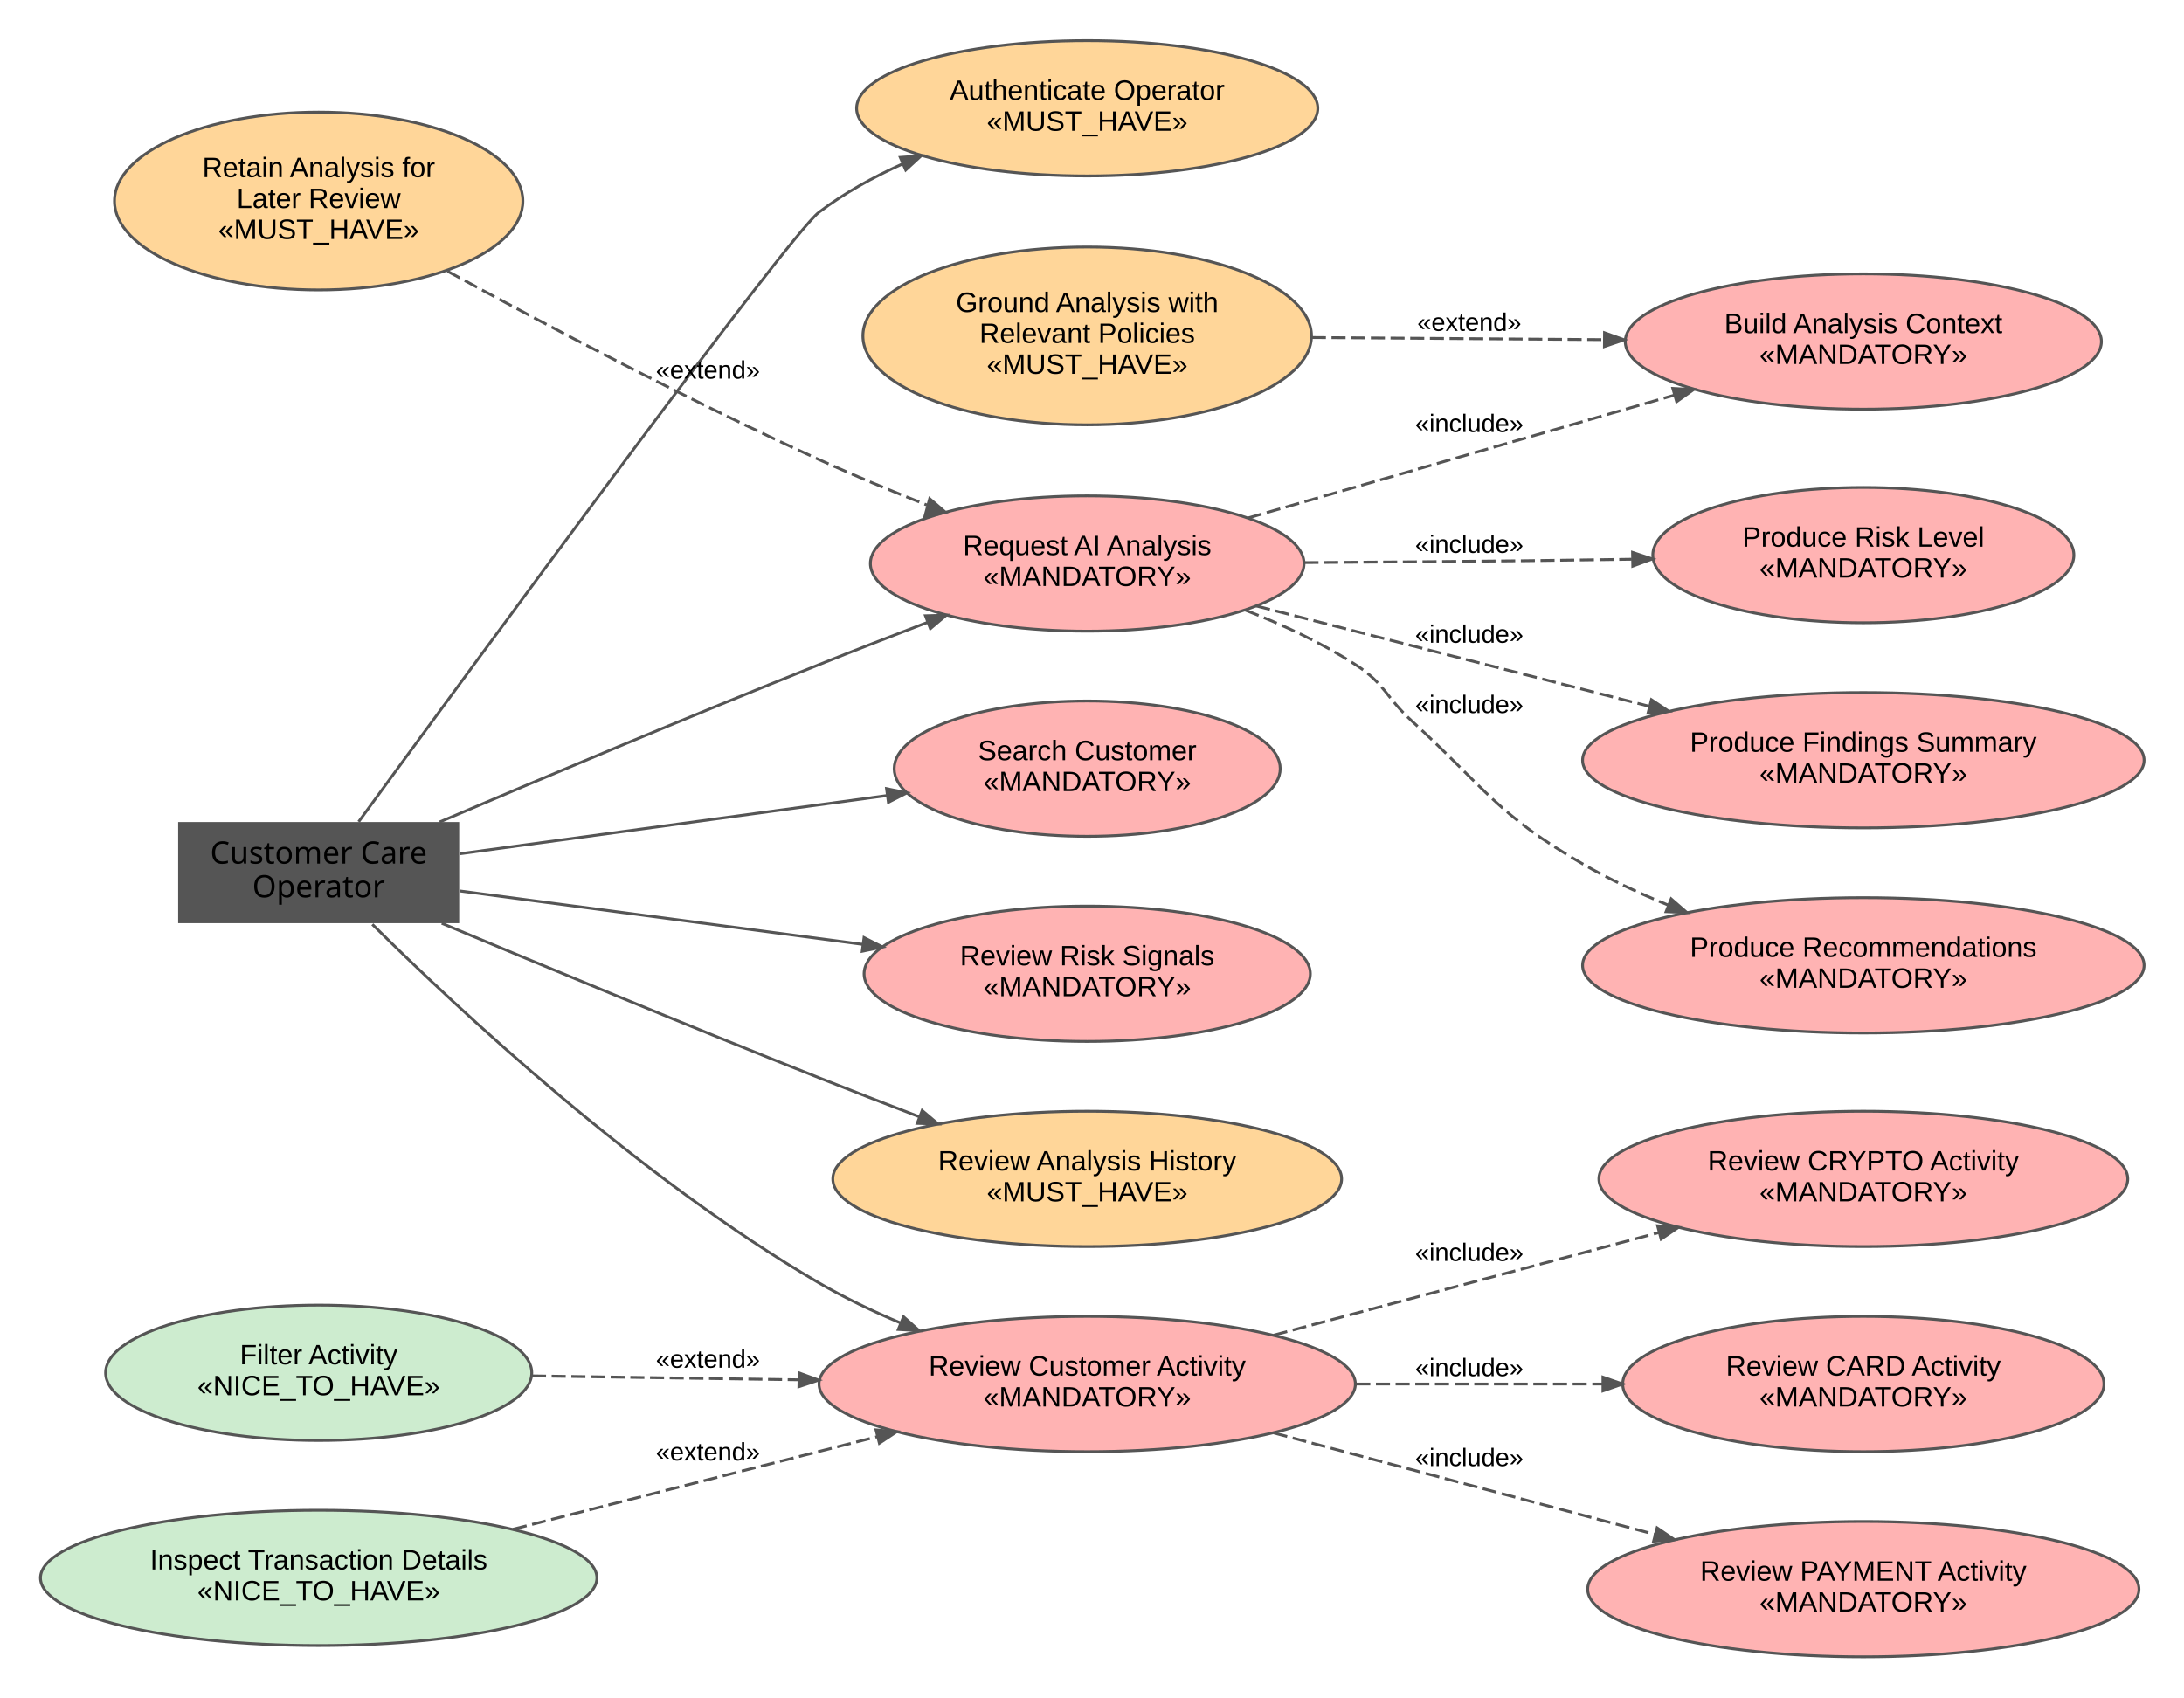
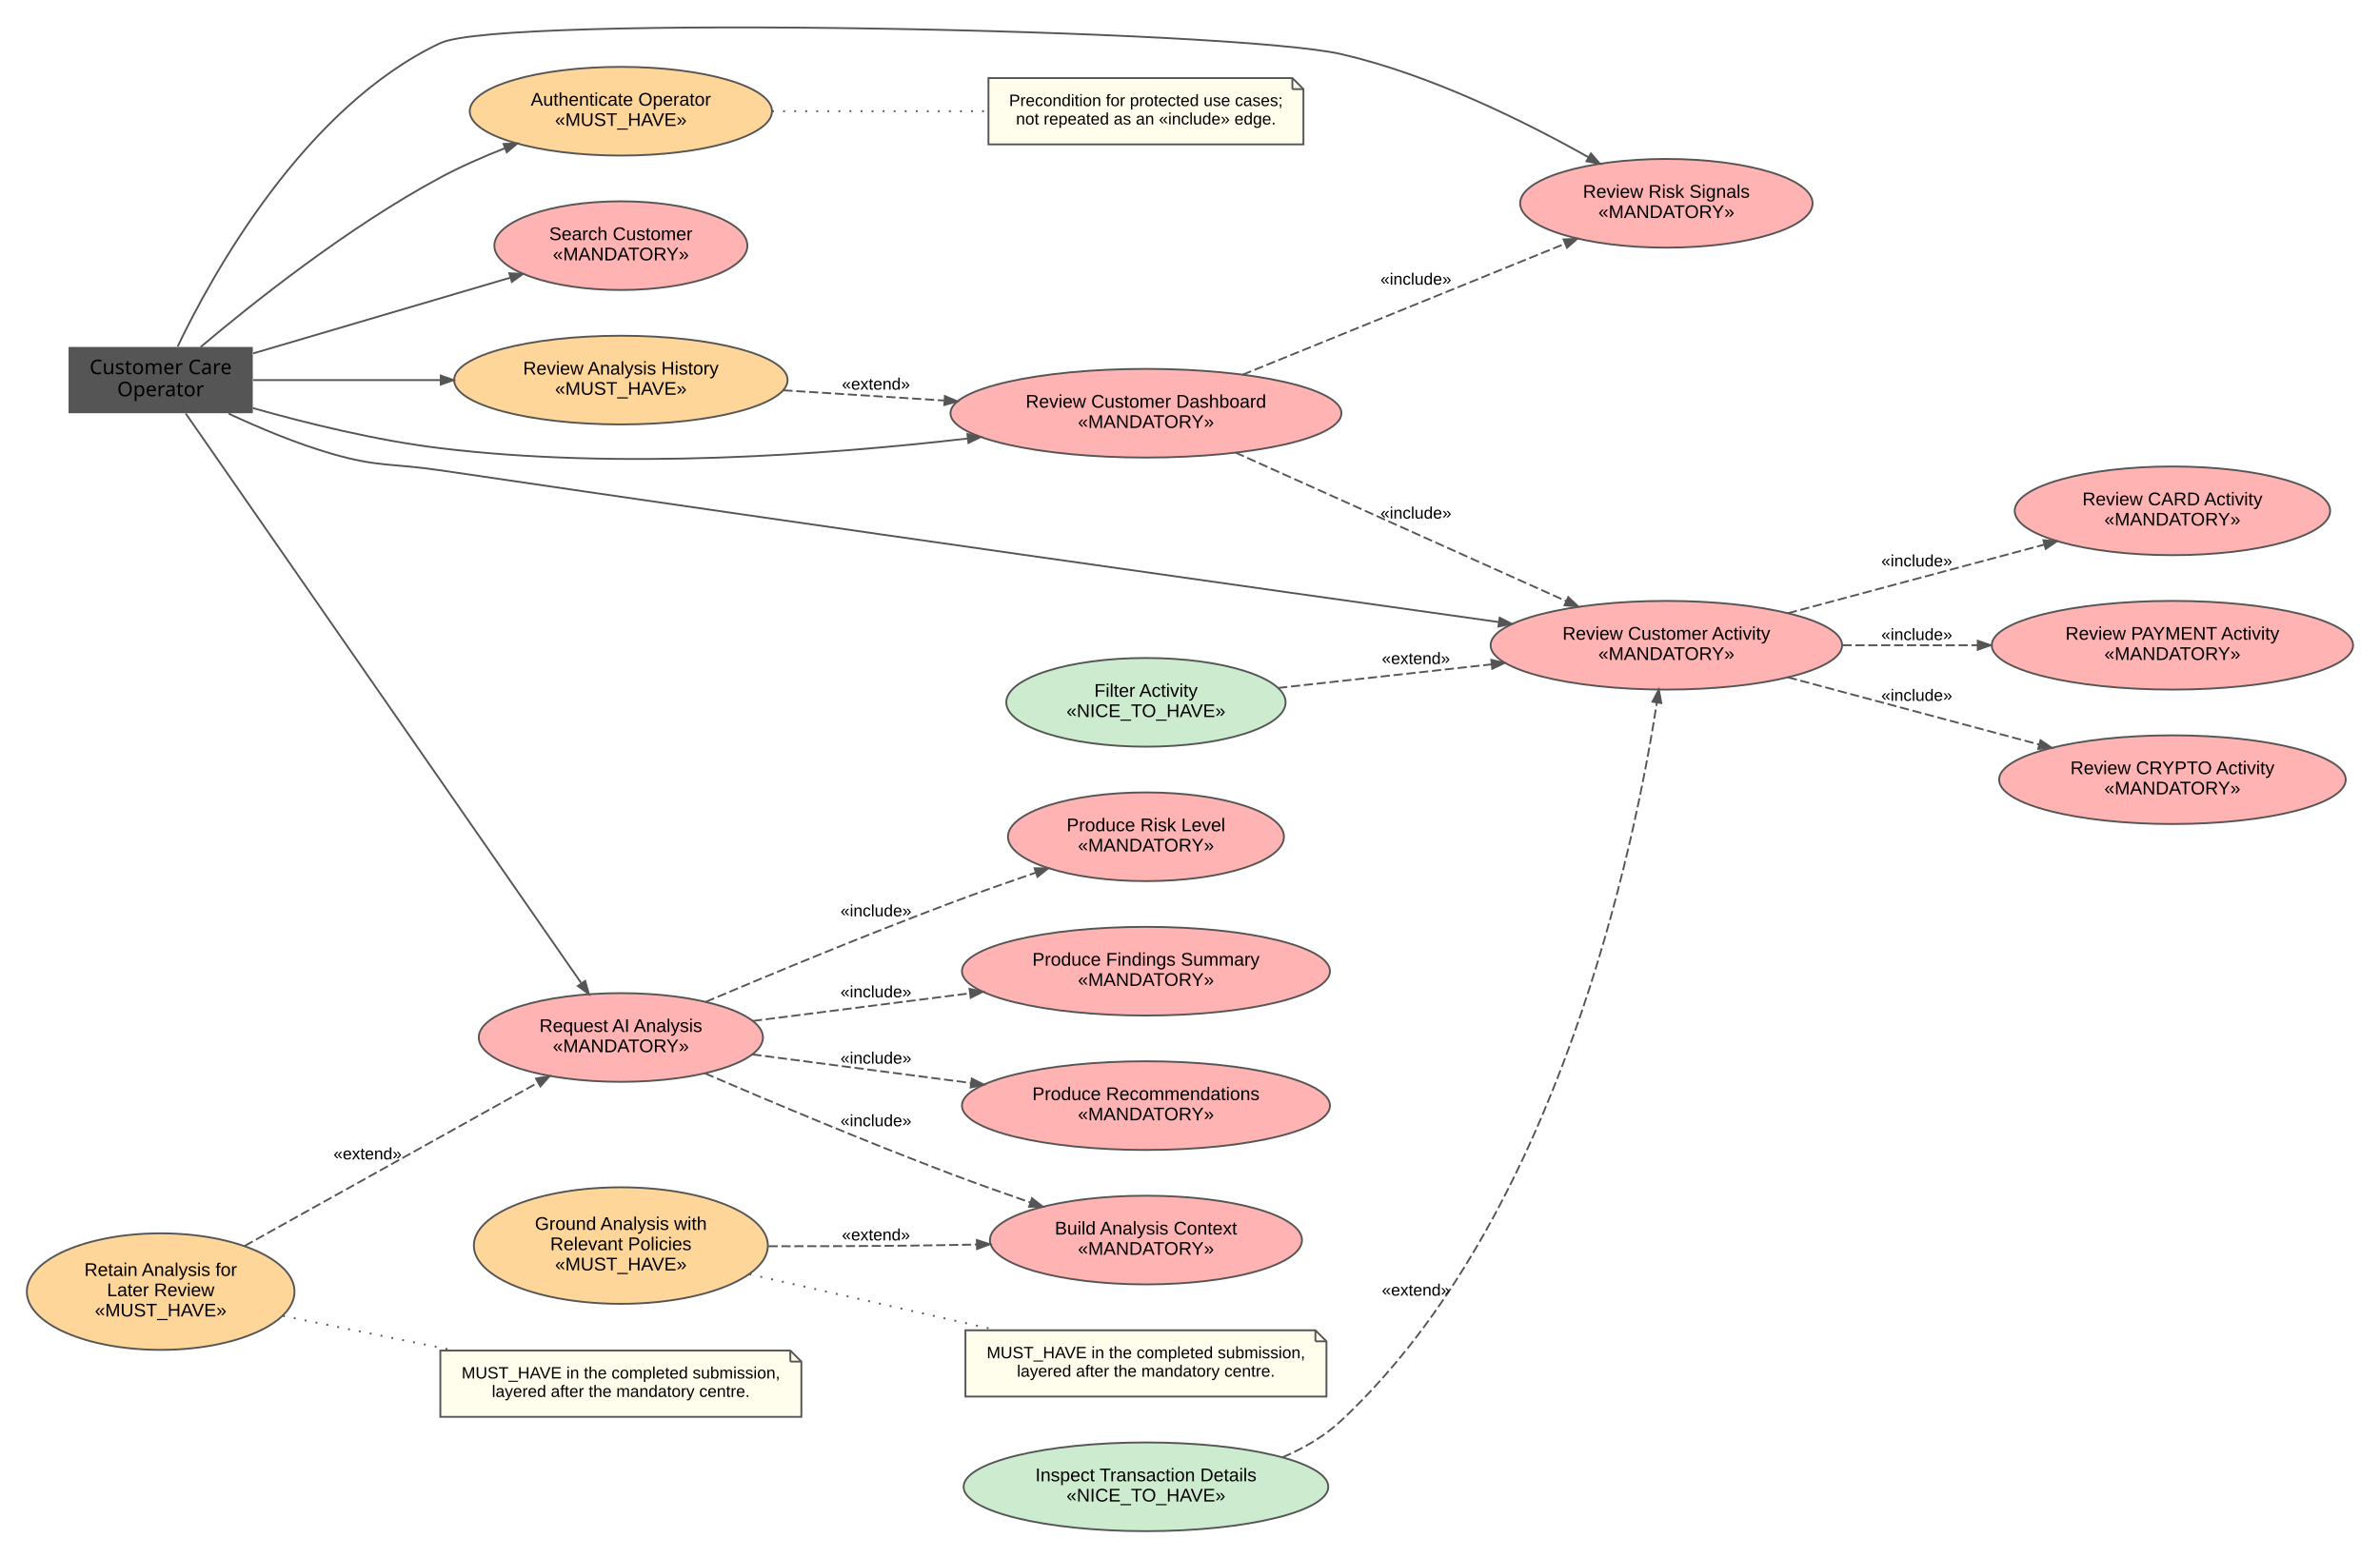
- <svg xmlns="http://www.w3.org/2000/svg" width="777pt" height="604pt" viewBox="0.00 0.00 777.11 603.88">
-   <g id="graph0" class="graph" transform="scale(1 1) rotate(0) translate(14.4 589.48)">
+ <svg xmlns="http://www.w3.org/2000/svg" width="1292pt" height="846pt" viewBox="0.00 0.00 1292.09 845.62">
+   <g id="graph0" class="graph" transform="scale(1 1) rotate(0) translate(14.4 831.22)">
    <g id="node1" class="node">
-       <polygon fill="#555555" stroke="transparent" points="148.99,-297.04 48.99,-297.04 48.99,-261.04 148.99,-261.04 148.99,-297.04" />
-       <text text-anchor="middle" x="98.99" y="-282.24" font-family="Arial Bold" font-size="11.00">Customer Care</text>
-       <text text-anchor="middle" x="98.99" y="-270.24" font-family="Arial Bold" font-size="11.00">Operator</text>
+       <polygon fill="#555555" stroke="transparent" points="122.83,-643.04 22.83,-643.04 22.83,-607.04 122.83,-607.04 122.83,-643.04" />
+       <text text-anchor="middle" x="72.83" y="-628.24" font-family="Arial Bold" font-size="11.00">Customer Care</text>
+       <text text-anchor="middle" x="72.83" y="-616.24" font-family="Arial Bold" font-size="11.00">Operator</text>
    </g>
    <g id="node2" class="node">
-       <ellipse fill="#ffd699" stroke="#555555" cx="372.45" cy="-551.04" rx="82.05" ry="24.08" />
-       <text text-anchor="middle" x="372.45" y="-554.04" font-family="Arial" font-size="10.00">Authenticate Operator</text>
-       <text text-anchor="middle" x="372.45" y="-543.04" font-family="Arial" font-size="10.00">«MUST_HAVE»</text>
+       <ellipse fill="#ffd699" stroke="#555555" cx="322.66" cy="-771.04" rx="82.05" ry="24.08" />
+       <text text-anchor="middle" x="322.66" y="-774.04" font-family="Arial" font-size="10.00">Authenticate Operator</text>
+       <text text-anchor="middle" x="322.66" y="-763.04" font-family="Arial" font-size="10.00">«MUST_HAVE»</text>
    </g>
    <g id="edge1" class="edge">
-       <path fill="none" stroke="#555555" d="M113.21,-297.14C152.44,-350.8 266.23,-505.88 276.99,-514.04 285.94,-520.83 296.28,-526.54 306.78,-531.27" />
-       <polygon fill="#555555" stroke="#555555" points="305.93,-533.57 313.33,-534.1 307.87,-529.07 305.93,-533.57" />
+       <path fill="none" stroke="#555555" d="M94.57,-643.05C122.56,-666.66 174.69,-708.21 224.66,-735.04 235.68,-740.96 247.88,-746.32 259.8,-750.99" />
+       <polygon fill="#555555" stroke="#555555" points="258.97,-753.29 266.38,-753.51 260.72,-748.72 258.97,-753.29" />
    </g>
    <g id="node3" class="node">
-       <ellipse fill="#ffb3b3" stroke="#555555" cx="372.45" cy="-316.04" rx="68.68" ry="24.08" />
-       <text text-anchor="middle" x="372.45" y="-319.04" font-family="Arial" font-size="10.00">Search Customer</text>
-       <text text-anchor="middle" x="372.45" y="-308.04" font-family="Arial" font-size="10.00">«MANDATORY»</text>
+       <ellipse fill="#ffb3b3" stroke="#555555" cx="322.66" cy="-698.04" rx="68.68" ry="24.08" />
+       <text text-anchor="middle" x="322.66" y="-701.04" font-family="Arial" font-size="10.00">Search Customer</text>
+       <text text-anchor="middle" x="322.66" y="-690.04" font-family="Arial" font-size="10.00">«MANDATORY»</text>
    </g>
    <g id="edge2" class="edge">
-       <path fill="none" stroke="#555555" d="M149.15,-285.74C191.59,-291.53 253.4,-299.95 301.08,-306.45" />
-       <polygon fill="#555555" stroke="#555555" points="301.04,-308.92 308.3,-307.43 301.7,-304.06 301.04,-308.92" />
+       <path fill="none" stroke="#555555" d="M123.09,-639.55C163.21,-651.37 219.97,-668.09 262.53,-680.62" />
+       <polygon fill="#555555" stroke="#555555" points="262.1,-683.05 269.5,-682.68 263.48,-678.35 262.1,-683.05" />
    </g>
    <g id="node4" class="node">
-       <ellipse fill="#ffb3b3" stroke="#555555" cx="372.45" cy="-97.04" rx="95.42" ry="24.08" />
-       <text text-anchor="middle" x="372.45" y="-100.04" font-family="Arial" font-size="10.00">Review Customer Activity</text>
-       <text text-anchor="middle" x="372.45" y="-89.04" font-family="Arial" font-size="10.00">«MANDATORY»</text>
+       <ellipse fill="#ffb3b3" stroke="#555555" cx="607.73" cy="-607.04" rx="106.13" ry="24.08" />
+       <text text-anchor="middle" x="607.73" y="-610.04" font-family="Arial" font-size="10.00">Review Customer Dashboard</text>
+       <text text-anchor="middle" x="607.73" y="-599.04" font-family="Arial" font-size="10.00">«MANDATORY»</text>
    </g>
    <g id="edge3" class="edge">
-       <path fill="none" stroke="#555555" d="M118.09,-260.62C148.53,-230.49 212.95,-170.3 276.99,-133.04 286.07,-127.76 296.08,-122.97 306.07,-118.75" />
-       <polygon fill="#555555" stroke="#555555" points="307.09,-120.98 312.63,-116.05 305.22,-116.45 307.09,-120.98" />
+       <path fill="none" stroke="#555555" d="M122.87,-609.84C152.1,-601.58 190.13,-592.22 224.66,-588.04 321.59,-576.33 433.19,-584.33 510.64,-593.27" />
+       <polygon fill="#555555" stroke="#555555" points="510.79,-595.76 518.03,-594.14 511.37,-590.89 510.79,-595.76" />
+     </g>
+     <g id="node5" class="node">
+       <ellipse fill="#ffb3b3" stroke="#555555" cx="890.26" cy="-481.04" rx="95.42" ry="24.08" />
+       <text text-anchor="middle" x="890.26" y="-484.04" font-family="Arial" font-size="10.00">Review Customer Activity</text>
+       <text text-anchor="middle" x="890.26" y="-473.04" font-family="Arial" font-size="10.00">«MANDATORY»</text>
+     </g>
+     <g id="edge4" class="edge">
+       <path fill="none" stroke="#555555" d="M109.67,-606.85C126.32,-599.07 146.62,-590.54 165.66,-585.04 191.15,-577.68 198.42,-579.92 224.66,-576.04 430.05,-545.7 671.39,-511.58 799.21,-493.64" />
+       <polygon fill="#555555" stroke="#555555" points="799.74,-496.04 806.33,-492.64 799.06,-491.19 799.74,-496.04" />
+     </g>
+     <g id="node9" class="node">
+       <ellipse fill="#ffb3b3" stroke="#555555" cx="890.26" cy="-721.04" rx="79.39" ry="24.08" />
+       <text text-anchor="middle" x="890.26" y="-724.04" font-family="Arial" font-size="10.00">Review Risk Signals</text>
+       <text text-anchor="middle" x="890.26" y="-713.04" font-family="Arial" font-size="10.00">«MANDATORY»</text>
+     </g>
+     <g id="edge5" class="edge">
+       <path fill="none" stroke="#555555" d="M82.05,-643.31C100.77,-682.35 150.75,-773.18 224.66,-808.04 257.66,-823.6 655.23,-815.54 713.8,-802.04 762.27,-790.87 813.45,-765.47 847.95,-746.07" />
+       <polygon fill="#555555" stroke="#555555" points="849.31,-748.11 854.19,-742.52 846.89,-743.85 849.31,-748.11" />
+     </g>
+     <g id="node10" class="node">
+       <ellipse fill="#ffb3b3" stroke="#555555" cx="322.66" cy="-268.04" rx="77.15" ry="24.08" />
+       <text text-anchor="middle" x="322.66" y="-271.04" font-family="Arial" font-size="10.00">Request AI Analysis</text>
+       <text text-anchor="middle" x="322.66" y="-260.04" font-family="Arial" font-size="10.00">«MANDATORY»</text>
+     </g>
+     <g id="edge6" class="edge">
+       <path fill="none" stroke="#555555" d="M86.46,-606.85C126.58,-549.06 251.38,-369.28 301.01,-297.79" />
+       <polygon fill="#555555" stroke="#555555" points="303.31,-298.77 305.29,-291.62 299.29,-295.98 303.31,-298.77" />
+     </g>
+     <g id="node17" class="node">
+       <ellipse fill="#ffd699" stroke="#555555" cx="322.66" cy="-625.04" rx="90.52" ry="24.08" />
+       <text text-anchor="middle" x="322.66" y="-628.04" font-family="Arial" font-size="10.00">Review Analysis History</text>
+       <text text-anchor="middle" x="322.66" y="-617.04" font-family="Arial" font-size="10.00">«MUST_HAVE»</text>
+     </g>
+     <g id="edge7" class="edge">
+       <path fill="none" stroke="#555555" d="M123.09,-625.04C152.09,-625.04 189.77,-625.04 224.51,-625.04" />
+       <polygon fill="#555555" stroke="#555555" points="224.88,-627.49 231.88,-625.04 224.88,-622.59 224.88,-627.49" />
+     </g>
+     <g id="node20" class="node">
+       <polygon fill="#fffdeb" stroke="#555555" points="687.23,-789.04 522.23,-789.04 522.23,-753.04 693.23,-753.04 693.23,-783.04 687.23,-789.04" />
+       <polyline fill="none" stroke="#555555" points="687.23,-789.04 687.23,-783.04 " />
+       <polyline fill="none" stroke="#555555" points="693.23,-783.04 687.23,-783.04 " />
+       <text text-anchor="middle" x="607.73" y="-773.84" font-family="Arial" font-size="9.00">Precondition for protected use cases;</text>
+       <text text-anchor="middle" x="607.73" y="-763.84" font-family="Arial" font-size="9.00">not repeated as an «include» edge.</text>
+     </g>
+     <g id="edge22" class="edge">
+       <path fill="none" stroke="#555555" stroke-dasharray="1,5" d="M404.78,-771.04C441.54,-771.04 484.99,-771.04 522.15,-771.04" />
+     </g>
+     <g id="edge8" class="edge">
+       <path fill="none" stroke="#555555" stroke-dasharray="5,2" d="M656.32,-585.67C706.09,-563.31 784.03,-528.3 835.87,-505.02" />
+       <polygon fill="#555555" stroke="#555555" points="836.99,-507.2 842.37,-502.1 834.98,-502.73 836.99,-507.2" />
+       <text text-anchor="middle" x="754.3" y="-549.84" font-family="Arial" font-size="9.00">«include»</text>
+     </g>
+     <g id="edge9" class="edge">
+       <path fill="none" stroke="#555555" stroke-dasharray="5,2" d="M660.18,-627.95C709.83,-648.13 784.71,-678.56 835.22,-699.08" />
+       <polygon fill="#555555" stroke="#555555" points="834.46,-701.42 841.87,-701.78 836.3,-696.88 834.46,-701.42" />
+       <text text-anchor="middle" x="754.3" y="-676.84" font-family="Arial" font-size="9.00">«include»</text>
+     </g>
+     <g id="node6" class="node">
+       <ellipse fill="#ffb3b3" stroke="#555555" cx="1165" cy="-554.04" rx="85.62" ry="24.08" />
+       <text text-anchor="middle" x="1165" y="-557.04" font-family="Arial" font-size="10.00">Review CARD Activity</text>
+       <text text-anchor="middle" x="1165" y="-546.04" font-family="Arial" font-size="10.00">«MANDATORY»</text>
+     </g>
+     <g id="edge10" class="edge">
+       <path fill="none" stroke="#555555" stroke-dasharray="5,2" d="M956.24,-498.43C998.18,-509.66 1052.67,-524.24 1095.32,-535.66" />
+       <polygon fill="#555555" stroke="#555555" points="1094.93,-538.09 1102.33,-537.53 1096.2,-533.36 1094.93,-538.09" />
+       <text text-anchor="middle" x="1026.21" y="-523.84" font-family="Arial" font-size="9.00">«include»</text>
+     </g>
+     <g id="node7" class="node">
+       <ellipse fill="#ffb3b3" stroke="#555555" cx="1165" cy="-481.04" rx="98.08" ry="24.08" />
+       <text text-anchor="middle" x="1165" y="-484.04" font-family="Arial" font-size="10.00">Review PAYMENT Activity</text>
+       <text text-anchor="middle" x="1165" y="-473.04" font-family="Arial" font-size="10.00">«MANDATORY»</text>
+     </g>
+     <g id="edge11" class="edge">
+       <path fill="none" stroke="#555555" stroke-dasharray="5,2" d="M985.88,-481.04C1009.55,-481.04 1035.07,-481.04 1059.2,-481.04" />
+       <polygon fill="#555555" stroke="#555555" points="1059.3,-483.49 1066.3,-481.04 1059.3,-478.59 1059.3,-483.49" />
+       <text text-anchor="middle" x="1026.21" y="-483.84" font-family="Arial" font-size="9.00">«include»</text>
    </g>
    <g id="node8" class="node">
-       <ellipse fill="#ffb3b3" stroke="#555555" cx="372.45" cy="-243.04" rx="79.39" ry="24.08" />
-       <text text-anchor="middle" x="372.45" y="-246.04" font-family="Arial" font-size="10.00">Review Risk Signals</text>
-       <text text-anchor="middle" x="372.45" y="-235.04" font-family="Arial" font-size="10.00">«MANDATORY»</text>
-     </g>
-     <g id="edge4" class="edge">
-       <path fill="none" stroke="#555555" d="M149.15,-272.52C189.12,-267.22 246.27,-259.64 292.61,-253.5" />
-       <polygon fill="#555555" stroke="#555555" points="293.04,-255.91 299.66,-252.56 292.4,-251.05 293.04,-255.91" />
-     </g>
-     <g id="node9" class="node">
-       <ellipse fill="#ffb3b3" stroke="#555555" cx="372.45" cy="-389.04" rx="77.15" ry="24.08" />
-       <text text-anchor="middle" x="372.45" y="-392.04" font-family="Arial" font-size="10.00">Request AI Analysis</text>
-       <text text-anchor="middle" x="372.45" y="-381.04" font-family="Arial" font-size="10.00">«MANDATORY»</text>
-     </g>
-     <g id="edge5" class="edge">
-       <path fill="none" stroke="#555555" d="M142.04,-297.06C177.8,-312.29 230.6,-334.51 276.99,-353.04 289.48,-358.03 302.96,-363.26 315.71,-368.14" />
-       <polygon fill="#555555" stroke="#555555" points="314.89,-370.45 322.31,-370.65 316.64,-365.87 314.89,-370.45" />
+       <ellipse fill="#ffb3b3" stroke="#555555" cx="1165" cy="-408.04" rx="94.09" ry="24.08" />
+       <text text-anchor="middle" x="1165" y="-411.04" font-family="Arial" font-size="10.00">Review CRYPTO Activity</text>
+       <text text-anchor="middle" x="1165" y="-400.04" font-family="Arial" font-size="10.00">«MANDATORY»</text>
+     </g>
+     <g id="edge12" class="edge">
+       <path fill="none" stroke="#555555" stroke-dasharray="5,2" d="M956.24,-463.65C997.28,-452.66 1050.35,-438.46 1092.57,-427.16" />
+       <polygon fill="#555555" stroke="#555555" points="1093.39,-429.48 1099.52,-425.3 1092.12,-424.74 1093.39,-429.48" />
+       <text text-anchor="middle" x="1026.21" y="-450.84" font-family="Arial" font-size="9.00">«include»</text>
+     </g>
+     <g id="node11" class="node">
+       <ellipse fill="#ffb3b3" stroke="#555555" cx="607.73" cy="-158.04" rx="84.71" ry="24.08" />
+       <text text-anchor="middle" x="607.73" y="-161.04" font-family="Arial" font-size="10.00">Build Analysis Context</text>
+       <text text-anchor="middle" x="607.73" y="-150.04" font-family="Arial" font-size="10.00">«MANDATORY»</text>
+     </g>
+     <g id="edge13" class="edge">
+       <path fill="none" stroke="#555555" stroke-dasharray="5,2" d="M368.34,-248.54C404.15,-233.13 455.81,-211.41 501.66,-194.04 515.53,-188.79 530.55,-183.44 544.78,-178.53" />
+       <polygon fill="#555555" stroke="#555555" points="545.86,-180.75 551.69,-176.16 544.27,-176.12 545.86,-180.75" />
+       <text text-anchor="middle" x="461.16" y="-219.84" font-family="Arial" font-size="9.00">«include»</text>
+     </g>
+     <g id="node12" class="node">
+       <ellipse fill="#ffb3b3" stroke="#555555" cx="607.73" cy="-377.04" rx="74.91" ry="24.08" />
+       <text text-anchor="middle" x="607.73" y="-380.04" font-family="Arial" font-size="10.00">Produce Risk Level</text>
+       <text text-anchor="middle" x="607.73" y="-369.04" font-family="Arial" font-size="10.00">«MANDATORY»</text>
+     </g>
+     <g id="edge14" class="edge">
+       <path fill="none" stroke="#555555" stroke-dasharray="5,2" d="M368.73,-287.39C404.54,-302.55 456.02,-323.88 501.66,-341.04 516.53,-346.63 532.71,-352.35 547.82,-357.54" />
+       <polygon fill="#555555" stroke="#555555" points="547.26,-359.94 554.68,-359.88 548.84,-355.3 547.26,-359.94" />
+       <text text-anchor="middle" x="461.16" y="-333.84" font-family="Arial" font-size="9.00">«include»</text>
+     </g>
+     <g id="node13" class="node">
+       <ellipse fill="#ffb3b3" stroke="#555555" cx="607.73" cy="-304.04" rx="99.9" ry="24.08" />
+       <text text-anchor="middle" x="607.73" y="-307.04" font-family="Arial" font-size="10.00">Produce Findings Summary</text>
+       <text text-anchor="middle" x="607.73" y="-296.04" font-family="Arial" font-size="10.00">«MANDATORY»</text>
+     </g>
+     <g id="edge15" class="edge">
+       <path fill="none" stroke="#555555" stroke-dasharray="5,2" d="M394.36,-277.03C429.97,-281.56 473.65,-287.12 512.11,-292.01" />
+       <polygon fill="#555555" stroke="#555555" points="511.97,-294.46 519.22,-292.91 512.59,-289.6 511.97,-294.46" />
+       <text text-anchor="middle" x="461.16" y="-289.84" font-family="Arial" font-size="9.00">«include»</text>
+     </g>
+     <g id="node14" class="node">
+       <ellipse fill="#ffb3b3" stroke="#555555" cx="607.73" cy="-231.04" rx="99.9" ry="24.08" />
+       <text text-anchor="middle" x="607.73" y="-234.04" font-family="Arial" font-size="10.00">Produce Recommendations</text>
+       <text text-anchor="middle" x="607.73" y="-223.04" font-family="Arial" font-size="10.00">«MANDATORY»</text>
+     </g>
+     <g id="edge16" class="edge">
+       <path fill="none" stroke="#555555" stroke-dasharray="5,2" d="M394,-258.85C429.84,-254.16 473.91,-248.4 512.63,-243.34" />
+       <polygon fill="#555555" stroke="#555555" points="513.17,-245.74 519.79,-242.41 512.54,-240.88 513.17,-245.74" />
+       <text text-anchor="middle" x="461.16" y="-253.84" font-family="Arial" font-size="9.00">«include»</text>
+     </g>
+     <g id="node15" class="node">
+       <ellipse fill="#ffd699" stroke="#555555" cx="322.66" cy="-155.04" rx="79.81" ry="31.64" />
+       <text text-anchor="middle" x="322.66" y="-163.54" font-family="Arial" font-size="10.00">Ground Analysis with</text>
+       <text text-anchor="middle" x="322.66" y="-152.54" font-family="Arial" font-size="10.00">Relevant Policies</text>
+       <text text-anchor="middle" x="322.66" y="-141.54" font-family="Arial" font-size="10.00">«MUST_HAVE»</text>
+     </g>
+     <g id="edge17" class="edge">
+       <path fill="none" stroke="#555555" stroke-dasharray="5,2" d="M402.83,-154.67C428.03,-154.65 456.02,-154.73 481.66,-155.04 492.72,-155.17 504.33,-155.37 515.84,-155.61" />
+       <polygon fill="#555555" stroke="#555555" points="515.93,-158.06 522.98,-155.76 516.03,-153.16 515.93,-158.06" />
+       <text text-anchor="middle" x="461.16" y="-157.84" font-family="Arial" font-size="9.00">«extend»</text>
+     </g>
+     <g id="node21" class="node">
+       <polygon fill="#fffdeb" stroke="#555555" points="699.73,-109.04 509.73,-109.04 509.73,-73.04 705.73,-73.04 705.73,-103.04 699.73,-109.04" />
+       <polyline fill="none" stroke="#555555" points="699.73,-109.04 699.73,-103.04 " />
+       <polyline fill="none" stroke="#555555" points="705.73,-103.04 699.73,-103.04 " />
+       <text text-anchor="middle" x="607.73" y="-93.84" font-family="Arial" font-size="9.00">MUST_HAVE in the completed submission,</text>
+       <text text-anchor="middle" x="607.73" y="-83.84" font-family="Arial" font-size="9.00">layered after the mandatory centre.</text>
+     </g>
+     <g id="edge23" class="edge">
+       <path fill="none" stroke="#555555" stroke-dasharray="1,5" d="M392.55,-139.47C433.13,-130.29 484.65,-118.64 526.99,-109.07" />
    </g>
    <g id="node16" class="node">
-       <ellipse fill="#ffd699" stroke="#555555" cx="372.45" cy="-170.04" rx="90.52" ry="24.08" />
-       <text text-anchor="middle" x="372.45" y="-173.04" font-family="Arial" font-size="10.00">Review Analysis History</text>
-       <text text-anchor="middle" x="372.45" y="-162.04" font-family="Arial" font-size="10.00">«MUST_HAVE»</text>
-     </g>
-     <g id="edge6" class="edge">
-       <path fill="none" stroke="#555555" d="M142.78,-261.01C178.55,-246.04 230.95,-224.3 276.99,-206.04 288.55,-201.46 300.95,-196.65 312.84,-192.1" />
-       <polygon fill="#555555" stroke="#555555" points="313.72,-194.38 319.38,-189.6 311.97,-189.81 313.72,-194.38" />
-     </g>
-     <g id="node5" class="node">
-       <ellipse fill="#ffb3b3" stroke="#555555" cx="648.61" cy="-97.04" rx="85.62" ry="24.08" />
-       <text text-anchor="middle" x="648.61" y="-100.04" font-family="Arial" font-size="10.00">Review CARD Activity</text>
-       <text text-anchor="middle" x="648.61" y="-89.04" font-family="Arial" font-size="10.00">«MANDATORY»</text>
-     </g>
-     <g id="edge7" class="edge">
-       <path fill="none" stroke="#555555" stroke-dasharray="5,2" d="M468.18,-97.04C496.58,-97.04 527.66,-97.04 555.86,-97.04" />
-       <polygon fill="#555555" stroke="#555555" points="555.96,-99.49 562.96,-97.04 555.96,-94.59 555.96,-99.49" />
-       <text text-anchor="middle" x="508.41" y="-99.84" font-family="Arial" font-size="9.00">«include»</text>
-     </g>
-     <g id="node6" class="node">
-       <ellipse fill="#ffb3b3" stroke="#555555" cx="648.61" cy="-24.04" rx="98.08" ry="24.08" />
-       <text text-anchor="middle" x="648.61" y="-27.04" font-family="Arial" font-size="10.00">Review PAYMENT Activity</text>
-       <text text-anchor="middle" x="648.61" y="-16.04" font-family="Arial" font-size="10.00">«MANDATORY»</text>
-     </g>
-     <g id="edge8" class="edge">
-       <path fill="none" stroke="#555555" stroke-dasharray="5,2" d="M438.77,-79.65C479.58,-68.78 532.2,-54.77 574.41,-43.53" />
-       <polygon fill="#555555" stroke="#555555" points="575.23,-45.85 581.36,-41.68 573.97,-41.11 575.23,-45.85" />
-       <text text-anchor="middle" x="508.41" y="-67.84" font-family="Arial" font-size="9.00">«include»</text>
-     </g>
-     <g id="node7" class="node">
-       <ellipse fill="#ffb3b3" stroke="#555555" cx="648.61" cy="-170.04" rx="94.09" ry="24.08" />
-       <text text-anchor="middle" x="648.61" y="-173.04" font-family="Arial" font-size="10.00">Review CRYPTO Activity</text>
-       <text text-anchor="middle" x="648.61" y="-162.04" font-family="Arial" font-size="10.00">«MANDATORY»</text>
-     </g>
-     <g id="edge9" class="edge">
-       <path fill="none" stroke="#555555" stroke-dasharray="5,2" d="M438.77,-114.43C480.03,-125.42 533.36,-139.62 575.81,-150.92" />
-       <polygon fill="#555555" stroke="#555555" points="575.4,-153.35 582.79,-152.78 576.66,-148.61 575.4,-153.35" />
-       <text text-anchor="middle" x="508.41" y="-140.84" font-family="Arial" font-size="9.00">«include»</text>
-     </g>
-     <g id="node10" class="node">
-       <ellipse fill="#ffb3b3" stroke="#555555" cx="648.61" cy="-468.04" rx="84.71" ry="24.08" />
-       <text text-anchor="middle" x="648.61" y="-471.04" font-family="Arial" font-size="10.00">Build Analysis Context</text>
-       <text text-anchor="middle" x="648.61" y="-460.04" font-family="Arial" font-size="10.00">«MANDATORY»</text>
-     </g>
-     <g id="edge10" class="edge">
-       <path fill="none" stroke="#555555" stroke-dasharray="5,2" d="M429.59,-405.22C473.64,-417.91 535.06,-435.61 581.49,-448.99" />
-       <polygon fill="#555555" stroke="#555555" points="580.82,-451.35 588.22,-450.93 582.18,-446.64 580.82,-451.35" />
-       <text text-anchor="middle" x="508.41" y="-435.84" font-family="Arial" font-size="9.00">«include»</text>
-     </g>
-     <g id="node11" class="node">
-       <ellipse fill="#ffb3b3" stroke="#555555" cx="648.61" cy="-392.04" rx="74.91" ry="24.08" />
-       <text text-anchor="middle" x="648.61" y="-395.04" font-family="Arial" font-size="10.00">Produce Risk Level</text>
-       <text text-anchor="middle" x="648.61" y="-384.04" font-family="Arial" font-size="10.00">«MANDATORY»</text>
-     </g>
-     <g id="edge11" class="edge">
-       <path fill="none" stroke="#555555" stroke-dasharray="5,2" d="M449.75,-389.37C474.96,-389.53 503.13,-389.74 528.91,-390.04 540.97,-390.18 553.72,-390.36 566.21,-390.56" />
-       <polygon fill="#555555" stroke="#555555" points="566.49,-393.01 573.53,-390.67 566.57,-388.11 566.49,-393.01" />
-       <text text-anchor="middle" x="508.41" y="-392.84" font-family="Arial" font-size="9.00">«include»</text>
-     </g>
-     <g id="node12" class="node">
-       <ellipse fill="#ffb3b3" stroke="#555555" cx="648.61" cy="-319.04" rx="99.9" ry="24.08" />
-       <text text-anchor="middle" x="648.61" y="-322.04" font-family="Arial" font-size="10.00">Produce Findings Summary</text>
-       <text text-anchor="middle" x="648.61" y="-311.04" font-family="Arial" font-size="10.00">«MANDATORY»</text>
-     </g>
-     <g id="edge12" class="edge">
-       <path fill="none" stroke="#555555" stroke-dasharray="5,2" d="M432.6,-373.94C473.54,-363.49 528.37,-349.49 572.41,-338.24" />
-       <polygon fill="#555555" stroke="#555555" points="573.21,-340.57 579.38,-336.46 572,-335.82 573.21,-340.57" />
-       <text text-anchor="middle" x="508.41" y="-360.84" font-family="Arial" font-size="9.00">«include»</text>
-     </g>
-     <g id="node13" class="node">
-       <ellipse fill="#ffb3b3" stroke="#555555" cx="648.61" cy="-246.04" rx="99.9" ry="24.08" />
-       <text text-anchor="middle" x="648.61" y="-249.04" font-family="Arial" font-size="10.00">Produce Recommendations</text>
-       <text text-anchor="middle" x="648.61" y="-238.04" font-family="Arial" font-size="10.00">«MANDATORY»</text>
-     </g>
-     <g id="edge13" class="edge">
-       <path fill="none" stroke="#555555" stroke-dasharray="5,2" d="M428.8,-372.41C442.14,-367.21 455.98,-360.77 467.91,-353.04 478.46,-346.21 478.63,-341.53 487.91,-333.04 513.98,-309.19 518.3,-299.69 548.91,-282.04 558.31,-276.62 568.66,-271.78 579.03,-267.54" />
-       <polygon fill="#555555" stroke="#555555" points="580.23,-269.69 585.83,-264.83 578.42,-265.14 580.23,-269.69" />
-       <text text-anchor="middle" x="508.41" y="-335.84" font-family="Arial" font-size="9.00">«include»</text>
-     </g>
-     <g id="node14" class="node">
-       <ellipse fill="#ffd699" stroke="#555555" cx="372.45" cy="-470.04" rx="79.81" ry="31.64" />
-       <text text-anchor="middle" x="372.45" y="-478.54" font-family="Arial" font-size="10.00">Ground Analysis with</text>
-       <text text-anchor="middle" x="372.45" y="-467.54" font-family="Arial" font-size="10.00">Relevant Policies</text>
-       <text text-anchor="middle" x="372.45" y="-456.54" font-family="Arial" font-size="10.00">«MUST_HAVE»</text>
-     </g>
-     <g id="edge14" class="edge">
-       <path fill="none" stroke="#555555" stroke-dasharray="5,2" d="M452.38,-469.47C484.87,-469.23 522.71,-468.95 556.38,-468.71" />
-       <polygon fill="#555555" stroke="#555555" points="556.52,-471.16 563.5,-468.66 556.48,-466.26 556.52,-471.16" />
-       <text text-anchor="middle" x="508.41" y="-471.84" font-family="Arial" font-size="9.00">«extend»</text>
-     </g>
-     <g id="node15" class="node">
-       <ellipse fill="#ffd699" stroke="#555555" cx="98.99" cy="-518.04" rx="72.66" ry="31.64" />
-       <text text-anchor="middle" x="98.99" y="-526.54" font-family="Arial" font-size="10.00">Retain Analysis for</text>
-       <text text-anchor="middle" x="98.99" y="-515.54" font-family="Arial" font-size="10.00">Later Review</text>
-       <text text-anchor="middle" x="98.99" y="-504.54" font-family="Arial" font-size="10.00">«MUST_HAVE»</text>
-     </g>
-     <g id="edge15" class="edge">
-       <path fill="none" stroke="#555555" stroke-dasharray="5,2" d="M144.81,-493.06C180.21,-473.75 231.11,-446.88 276.99,-426.04 289.28,-420.46 302.68,-414.9 315.42,-409.86" />
-       <polygon fill="#555555" stroke="#555555" points="316.39,-412.11 322.01,-407.27 314.6,-405.55 316.39,-412.11" />
-       <text text-anchor="middle" x="237.49" y="-454.84" font-family="Arial" font-size="9.00">«extend»</text>
-     </g>
-     <g id="node17" class="node">
-       <ellipse fill="#cdeccf" stroke="#555555" cx="98.99" cy="-101.04" rx="75.82" ry="24.08" />
-       <text text-anchor="middle" x="98.99" y="-104.04" font-family="Arial" font-size="10.00">Filter Activity</text>
-       <text text-anchor="middle" x="98.99" y="-93.04" font-family="Arial" font-size="10.00">«NICE_TO_HAVE»</text>
-     </g>
-     <g id="edge16" class="edge">
-       <path fill="none" stroke="#555555" stroke-dasharray="5,2" d="M174.89,-99.94C204.21,-99.51 238.32,-99 269.8,-98.54" />
-       <polygon fill="#555555" stroke="#555555" points="269.94,-100.99 276.9,-98.43 269.86,-96.09 269.94,-100.99" />
-       <text text-anchor="middle" x="237.49" y="-102.84" font-family="Arial" font-size="9.00">«extend»</text>
+       <ellipse fill="#ffd699" stroke="#555555" cx="72.83" cy="-130.04" rx="72.66" ry="31.64" />
+       <text text-anchor="middle" x="72.83" y="-138.54" font-family="Arial" font-size="10.00">Retain Analysis for</text>
+       <text text-anchor="middle" x="72.83" y="-127.54" font-family="Arial" font-size="10.00">Later Review</text>
+       <text text-anchor="middle" x="72.83" y="-116.54" font-family="Arial" font-size="10.00">«MUST_HAVE»</text>
+     </g>
+     <g id="edge18" class="edge">
+       <path fill="none" stroke="#555555" stroke-dasharray="5,2" d="M118.43,-154.87C163.55,-180 232.87,-218.6 277.75,-243.59" />
+       <polygon fill="#555555" stroke="#555555" points="276.61,-245.76 283.91,-247.02 278.99,-241.48 276.61,-245.76" />
+       <text text-anchor="middle" x="185.16" y="-201.84" font-family="Arial" font-size="9.00">«extend»</text>
+     </g>
+     <g id="node22" class="node">
+       <polygon fill="#fffdeb" stroke="#555555" points="414.66,-98.04 224.66,-98.04 224.66,-62.04 420.66,-62.04 420.66,-92.04 414.66,-98.04" />
+       <polyline fill="none" stroke="#555555" points="414.66,-98.04 414.66,-92.04 " />
+       <polyline fill="none" stroke="#555555" points="420.66,-92.04 414.66,-92.04 " />
+       <text text-anchor="middle" x="322.66" y="-82.84" font-family="Arial" font-size="9.00">MUST_HAVE in the completed submission,</text>
+       <text text-anchor="middle" x="322.66" y="-72.84" font-family="Arial" font-size="9.00">layered after the mandatory centre.</text>
+     </g>
+     <g id="edge24" class="edge">
+       <path fill="none" stroke="#555555" stroke-dasharray="1,5" d="M139.27,-116.84C167.67,-111.11 201.38,-104.31 232.04,-98.12" />
+     </g>
+     <g id="edge19" class="edge">
+       <path fill="none" stroke="#555555" stroke-dasharray="5,2" d="M410.9,-619.49C438.46,-617.74 469.25,-615.78 498.11,-613.95" />
+       <polygon fill="#555555" stroke="#555555" points="498.57,-616.37 505.4,-613.49 498.26,-611.48 498.57,-616.37" />
+       <text text-anchor="middle" x="461.16" y="-619.84" font-family="Arial" font-size="9.00">«extend»</text>
    </g>
    <g id="node18" class="node">
-       <ellipse fill="#cdeccf" stroke="#555555" cx="98.99" cy="-28.04" rx="98.99" ry="24.08" />
-       <text text-anchor="middle" x="98.99" y="-31.04" font-family="Arial" font-size="10.00">Inspect Transaction Details</text>
-       <text text-anchor="middle" x="98.99" y="-20.04" font-family="Arial" font-size="10.00">«NICE_TO_HAVE»</text>
-     </g>
-     <g id="edge17" class="edge">
-       <path fill="none" stroke="#555555" stroke-dasharray="5,2" d="M168.14,-45.36C207.63,-55.4 257.37,-68.05 297.77,-78.31" />
-       <polygon fill="#555555" stroke="#555555" points="297.29,-80.72 304.68,-80.07 298.5,-75.97 297.29,-80.72" />
-       <text text-anchor="middle" x="237.49" y="-69.84" font-family="Arial" font-size="9.00">«extend»</text>
+       <ellipse fill="#cdeccf" stroke="#555555" cx="607.73" cy="-450.04" rx="75.82" ry="24.08" />
+       <text text-anchor="middle" x="607.73" y="-453.04" font-family="Arial" font-size="10.00">Filter Activity</text>
+       <text text-anchor="middle" x="607.73" y="-442.04" font-family="Arial" font-size="10.00">«NICE_TO_HAVE»</text>
+     </g>
+     <g id="edge20" class="edge">
+       <path fill="none" stroke="#555555" stroke-dasharray="5,2" d="M679.52,-457.86C714.66,-461.75 757.59,-466.49 795.44,-470.67" />
+       <polygon fill="#555555" stroke="#555555" points="795.21,-473.11 802.44,-471.45 795.75,-468.24 795.21,-473.11" />
+       <text text-anchor="middle" x="754.3" y="-470.84" font-family="Arial" font-size="9.00">«extend»</text>
+     </g>
+     <g id="node19" class="node">
+       <ellipse fill="#cdeccf" stroke="#555555" cx="607.73" cy="-24.04" rx="98.99" ry="24.08" />
+       <text text-anchor="middle" x="607.73" y="-27.04" font-family="Arial" font-size="10.00">Inspect Transaction Details</text>
+       <text text-anchor="middle" x="607.73" y="-16.04" font-family="Arial" font-size="10.00">«NICE_TO_HAVE»</text>
+     </g>
+     <g id="edge21" class="edge">
+       <path fill="none" stroke="#555555" stroke-dasharray="5,2" d="M681.91,-40.06C693.55,-45.03 704.72,-51.54 713.8,-60.04 831.75,-170.59 873.16,-372.58 885.1,-449.85" />
+       <polygon fill="#555555" stroke="#555555" points="882.7,-450.37 886.16,-456.93 887.54,-449.64 882.7,-450.37" />
+       <text text-anchor="middle" x="754.3" y="-127.84" font-family="Arial" font-size="9.00">«extend»</text>
    </g>
  </g>
</svg>
